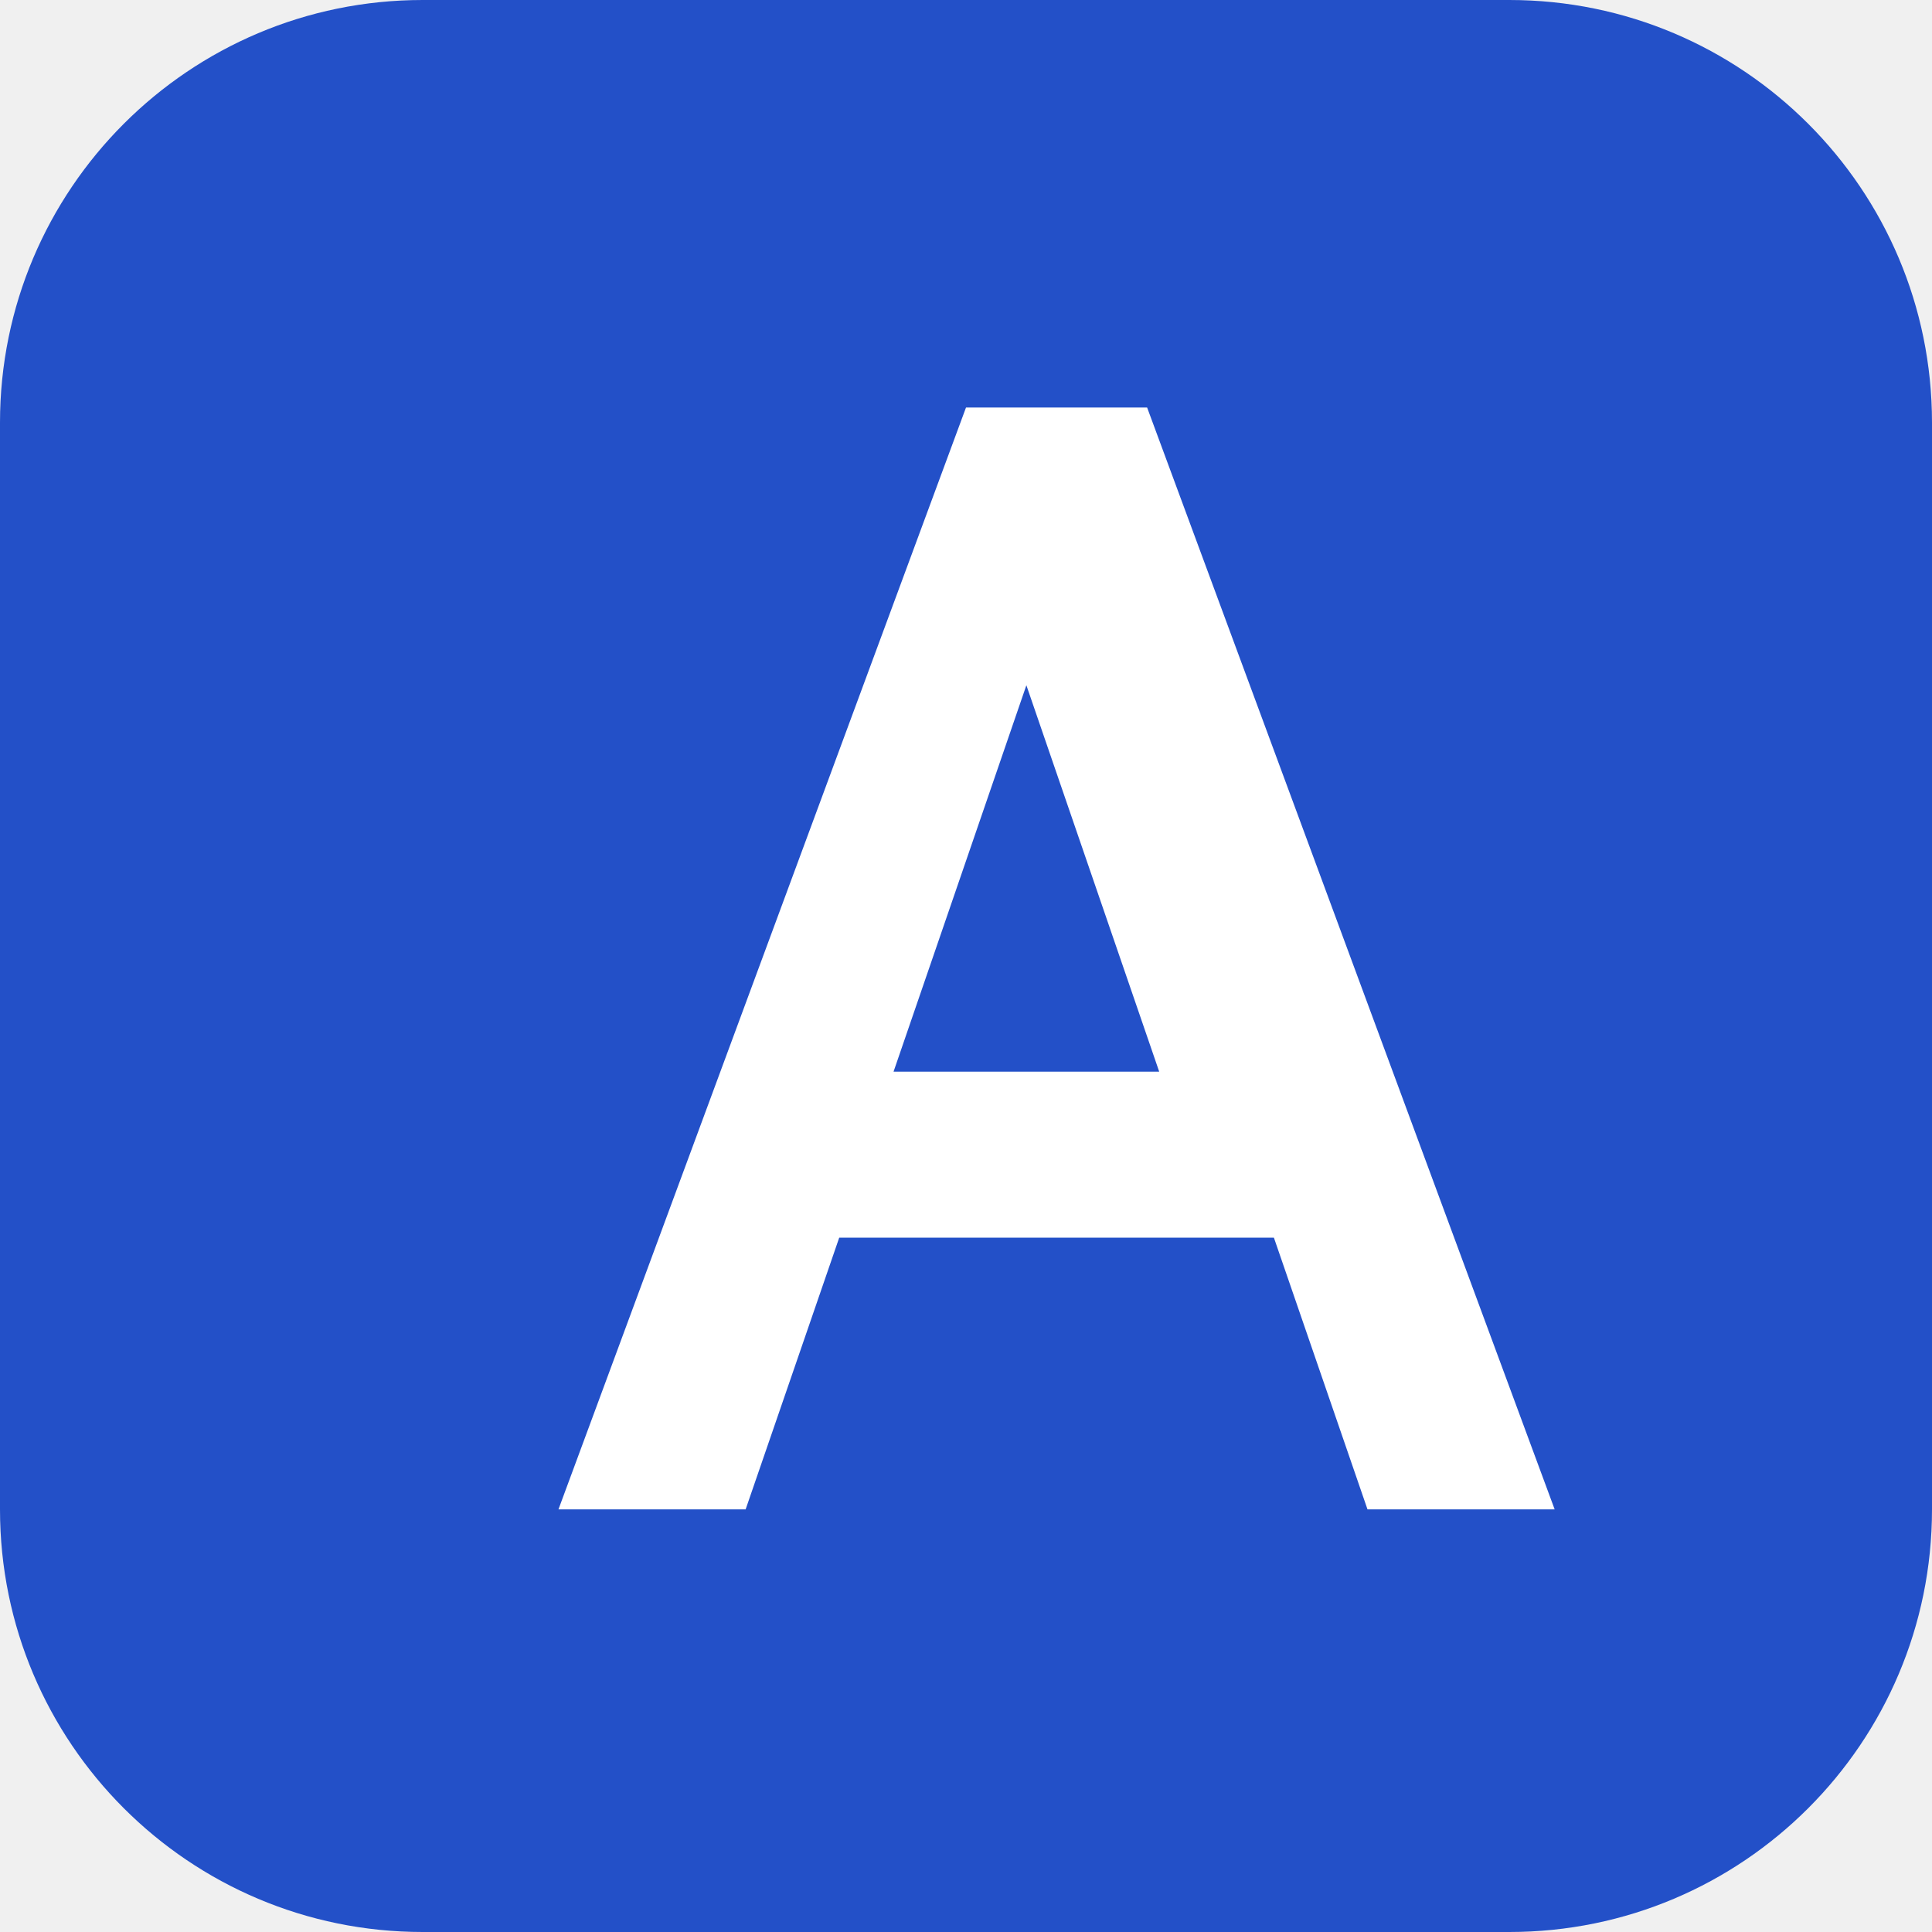
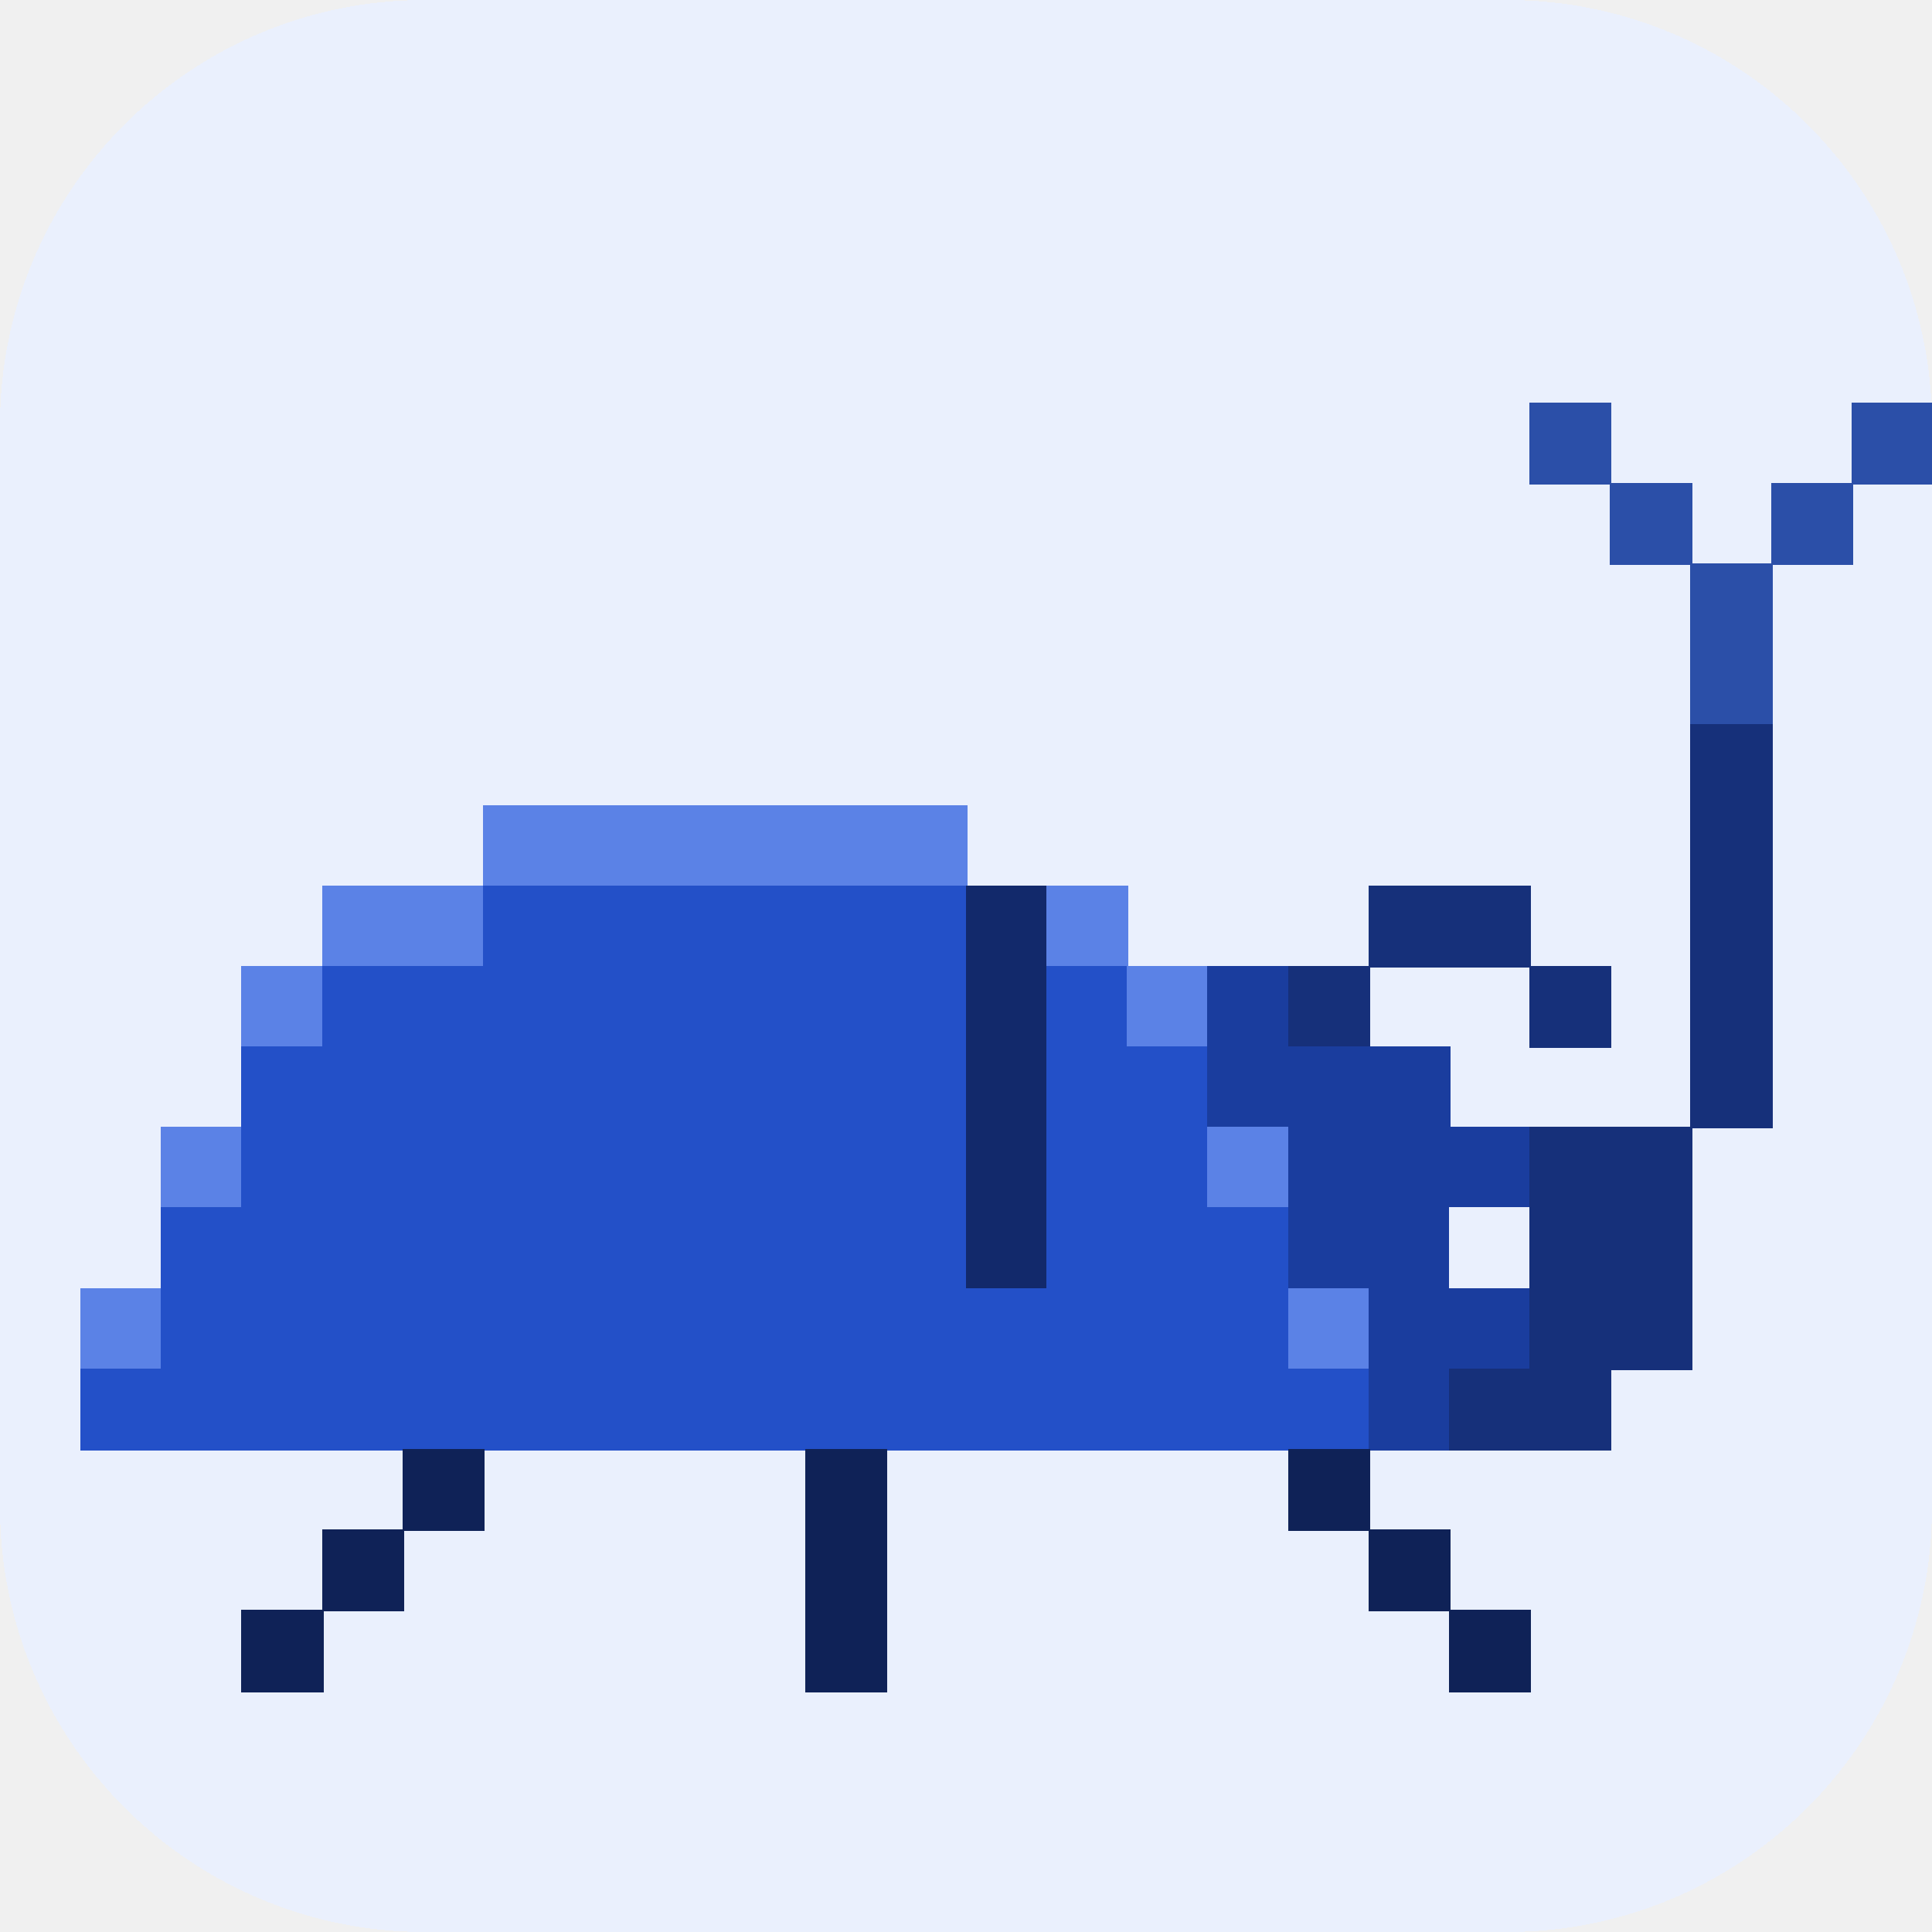
- <svg xmlns="http://www.w3.org/2000/svg" viewBox="0 0 64 64">
-   <rect width="64" height="64" rx="14" fill="#2350C8" />
-   <path d="M32 13.5 18.5 50h6.2l3.1-9h14.4l3.1 9h6.2L38 13.5h-6zm-2.4 22 4.4-12.8 4.4 12.8h-8.8z" fill="#fff" />
+ <svg xmlns="http://www.w3.org/2000/svg" viewBox="0 0 24 24" width="64" height="64" shape-rendering="crispEdges">
+   <rect width="24" height="24" rx="5.28" fill="#EAF0FD" />
+   <rect x="19" y="5" width="1.02" height="1.02" fill="#2B4FA8" />
+   <rect x="23" y="5" width="1.02" height="1.02" fill="#2B4FA8" />
+   <rect x="20" y="6" width="1.02" height="1.02" fill="#2B4FA8" />
+   <rect x="22" y="6" width="1.02" height="1.02" fill="#2B4FA8" />
+   <rect x="21" y="7" width="1.02" height="1.02" fill="#2B4FA8" />
+   <rect x="21" y="8" width="1.02" height="1.02" fill="#2B4FA8" />
+   <rect x="21" y="9" width="1.02" height="1.02" fill="#16307A" />
+   <rect x="6" y="10" width="1.02" height="1.02" fill="#5B82E6" />
+   <rect x="7" y="10" width="1.02" height="1.02" fill="#5B82E6" />
+   <rect x="8" y="10" width="1.02" height="1.02" fill="#5B82E6" />
+   <rect x="9" y="10" width="1.02" height="1.02" fill="#5B82E6" />
+   <rect x="10" y="10" width="1.02" height="1.02" fill="#5B82E6" />
+   <rect x="11" y="10" width="1.02" height="1.02" fill="#5B82E6" />
+   <rect x="21" y="10" width="1.02" height="1.02" fill="#16307A" />
+   <rect x="4" y="11" width="1.02" height="1.02" fill="#5B82E6" />
+   <rect x="5" y="11" width="1.02" height="1.02" fill="#5B82E6" />
+   <rect x="6" y="11" width="1.02" height="1.02" fill="#2350C8" />
+   <rect x="7" y="11" width="1.02" height="1.02" fill="#2350C8" />
+   <rect x="8" y="11" width="1.02" height="1.02" fill="#2350C8" />
+   <rect x="9" y="11" width="1.02" height="1.02" fill="#2350C8" />
+   <rect x="10" y="11" width="1.02" height="1.02" fill="#2350C8" />
+   <rect x="11" y="11" width="1.02" height="1.02" fill="#2350C8" />
+   <rect x="12" y="11" width="1.02" height="1.02" fill="#12296B" />
+   <rect x="13" y="11" width="1.02" height="1.02" fill="#5B82E6" />
+   <rect x="17" y="11" width="1.02" height="1.02" fill="#16307A" />
+   <rect x="18" y="11" width="1.02" height="1.02" fill="#16307A" />
+   <rect x="21" y="11" width="1.02" height="1.02" fill="#16307A" />
+   <rect x="3" y="12" width="1.02" height="1.02" fill="#5B82E6" />
+   <rect x="4" y="12" width="1.02" height="1.02" fill="#2350C8" />
+   <rect x="5" y="12" width="1.02" height="1.02" fill="#2350C8" />
+   <rect x="6" y="12" width="1.02" height="1.02" fill="#2350C8" />
+   <rect x="7" y="12" width="1.02" height="1.02" fill="#2350C8" />
+   <rect x="8" y="12" width="1.02" height="1.02" fill="#2350C8" />
+   <rect x="9" y="12" width="1.02" height="1.02" fill="#2350C8" />
+   <rect x="10" y="12" width="1.02" height="1.02" fill="#2350C8" />
+   <rect x="11" y="12" width="1.02" height="1.02" fill="#2350C8" />
+   <rect x="12" y="12" width="1.02" height="1.02" fill="#12296B" />
+   <rect x="13" y="12" width="1.02" height="1.02" fill="#2350C8" />
+   <rect x="14" y="12" width="1.02" height="1.02" fill="#5B82E6" />
+   <rect x="15" y="12" width="1.02" height="1.02" fill="#1A3D9E" />
+   <rect x="16" y="12" width="1.02" height="1.02" fill="#16307A" />
+   <rect x="19" y="12" width="1.02" height="1.02" fill="#16307A" />
+   <rect x="21" y="12" width="1.02" height="1.02" fill="#16307A" />
+   <rect x="3" y="13" width="1.02" height="1.02" fill="#2350C8" />
+   <rect x="4" y="13" width="1.02" height="1.02" fill="#2350C8" />
+   <rect x="5" y="13" width="1.02" height="1.02" fill="#2350C8" />
+   <rect x="6" y="13" width="1.02" height="1.02" fill="#2350C8" />
+   <rect x="7" y="13" width="1.02" height="1.02" fill="#2350C8" />
+   <rect x="8" y="13" width="1.02" height="1.02" fill="#2350C8" />
+   <rect x="9" y="13" width="1.02" height="1.02" fill="#2350C8" />
+   <rect x="10" y="13" width="1.02" height="1.02" fill="#2350C8" />
+   <rect x="11" y="13" width="1.02" height="1.02" fill="#2350C8" />
+   <rect x="12" y="13" width="1.02" height="1.02" fill="#12296B" />
+   <rect x="13" y="13" width="1.02" height="1.02" fill="#2350C8" />
+   <rect x="14" y="13" width="1.02" height="1.02" fill="#2350C8" />
+   <rect x="15" y="13" width="1.02" height="1.02" fill="#1A3D9E" />
+   <rect x="16" y="13" width="1.02" height="1.02" fill="#1A3D9E" />
+   <rect x="17" y="13" width="1.02" height="1.02" fill="#1A3D9E" />
+   <rect x="21" y="13" width="1.02" height="1.02" fill="#16307A" />
+   <rect x="2" y="14" width="1.02" height="1.02" fill="#5B82E6" />
+   <rect x="3" y="14" width="1.02" height="1.02" fill="#2350C8" />
+   <rect x="4" y="14" width="1.02" height="1.02" fill="#2350C8" />
+   <rect x="5" y="14" width="1.02" height="1.02" fill="#2350C8" />
+   <rect x="6" y="14" width="1.02" height="1.02" fill="#2350C8" />
+   <rect x="7" y="14" width="1.02" height="1.02" fill="#2350C8" />
+   <rect x="8" y="14" width="1.02" height="1.02" fill="#2350C8" />
+   <rect x="9" y="14" width="1.02" height="1.02" fill="#2350C8" />
+   <rect x="10" y="14" width="1.02" height="1.02" fill="#2350C8" />
+   <rect x="11" y="14" width="1.02" height="1.02" fill="#2350C8" />
+   <rect x="12" y="14" width="1.02" height="1.02" fill="#12296B" />
+   <rect x="13" y="14" width="1.02" height="1.02" fill="#2350C8" />
+   <rect x="14" y="14" width="1.02" height="1.02" fill="#2350C8" />
+   <rect x="15" y="14" width="1.02" height="1.02" fill="#5B82E6" />
+   <rect x="16" y="14" width="1.02" height="1.02" fill="#1A3D9E" />
+   <rect x="17" y="14" width="1.02" height="1.02" fill="#1A3D9E" />
+   <rect x="18" y="14" width="1.02" height="1.02" fill="#1A3D9E" />
+   <rect x="19" y="14" width="1.02" height="1.02" fill="#16307A" />
+   <rect x="20" y="14" width="1.02" height="1.02" fill="#16307A" />
+   <rect x="2" y="15" width="1.02" height="1.02" fill="#2350C8" />
+   <rect x="3" y="15" width="1.02" height="1.02" fill="#2350C8" />
+   <rect x="4" y="15" width="1.02" height="1.02" fill="#2350C8" />
+   <rect x="5" y="15" width="1.02" height="1.02" fill="#2350C8" />
+   <rect x="6" y="15" width="1.02" height="1.02" fill="#2350C8" />
+   <rect x="7" y="15" width="1.02" height="1.02" fill="#2350C8" />
+   <rect x="8" y="15" width="1.02" height="1.02" fill="#2350C8" />
+   <rect x="9" y="15" width="1.02" height="1.02" fill="#2350C8" />
+   <rect x="10" y="15" width="1.02" height="1.02" fill="#2350C8" />
+   <rect x="11" y="15" width="1.02" height="1.02" fill="#2350C8" />
+   <rect x="12" y="15" width="1.02" height="1.02" fill="#12296B" />
+   <rect x="13" y="15" width="1.02" height="1.02" fill="#2350C8" />
+   <rect x="14" y="15" width="1.02" height="1.02" fill="#2350C8" />
+   <rect x="15" y="15" width="1.02" height="1.02" fill="#2350C8" />
+   <rect x="16" y="15" width="1.02" height="1.02" fill="#1A3D9E" />
+   <rect x="17" y="15" width="1.02" height="1.02" fill="#1A3D9E" />
+   <rect x="18" y="15" width="1.02" height="1.02" fill="#EAF0FD" />
+   <rect x="19" y="15" width="1.02" height="1.02" fill="#16307A" />
+   <rect x="20" y="15" width="1.02" height="1.02" fill="#16307A" />
+   <rect x="1" y="16" width="1.02" height="1.02" fill="#5B82E6" />
+   <rect x="2" y="16" width="1.02" height="1.02" fill="#2350C8" />
+   <rect x="3" y="16" width="1.02" height="1.02" fill="#2350C8" />
+   <rect x="4" y="16" width="1.02" height="1.02" fill="#2350C8" />
+   <rect x="5" y="16" width="1.02" height="1.02" fill="#2350C8" />
+   <rect x="6" y="16" width="1.02" height="1.02" fill="#2350C8" />
+   <rect x="7" y="16" width="1.02" height="1.02" fill="#2350C8" />
+   <rect x="8" y="16" width="1.02" height="1.02" fill="#2350C8" />
+   <rect x="9" y="16" width="1.02" height="1.02" fill="#2350C8" />
+   <rect x="10" y="16" width="1.02" height="1.02" fill="#2350C8" />
+   <rect x="11" y="16" width="1.02" height="1.02" fill="#2350C8" />
+   <rect x="12" y="16" width="1.02" height="1.02" fill="#2350C8" />
+   <rect x="13" y="16" width="1.02" height="1.02" fill="#2350C8" />
+   <rect x="14" y="16" width="1.02" height="1.02" fill="#2350C8" />
+   <rect x="15" y="16" width="1.02" height="1.02" fill="#2350C8" />
+   <rect x="16" y="16" width="1.02" height="1.02" fill="#5B82E6" />
+   <rect x="17" y="16" width="1.02" height="1.02" fill="#1A3D9E" />
+   <rect x="18" y="16" width="1.02" height="1.02" fill="#1A3D9E" />
+   <rect x="19" y="16" width="1.02" height="1.02" fill="#16307A" />
+   <rect x="20" y="16" width="1.02" height="1.02" fill="#16307A" />
+   <rect x="1" y="17" width="1.02" height="1.02" fill="#2350C8" />
+   <rect x="2" y="17" width="1.02" height="1.02" fill="#2350C8" />
+   <rect x="3" y="17" width="1.02" height="1.02" fill="#2350C8" />
+   <rect x="4" y="17" width="1.02" height="1.02" fill="#2350C8" />
+   <rect x="5" y="17" width="1.02" height="1.02" fill="#2350C8" />
+   <rect x="6" y="17" width="1.02" height="1.02" fill="#2350C8" />
+   <rect x="7" y="17" width="1.02" height="1.02" fill="#2350C8" />
+   <rect x="8" y="17" width="1.02" height="1.02" fill="#2350C8" />
+   <rect x="9" y="17" width="1.02" height="1.02" fill="#2350C8" />
+   <rect x="10" y="17" width="1.02" height="1.02" fill="#2350C8" />
+   <rect x="11" y="17" width="1.02" height="1.02" fill="#2350C8" />
+   <rect x="12" y="17" width="1.02" height="1.02" fill="#2350C8" />
+   <rect x="13" y="17" width="1.02" height="1.02" fill="#2350C8" />
+   <rect x="14" y="17" width="1.02" height="1.02" fill="#2350C8" />
+   <rect x="15" y="17" width="1.02" height="1.02" fill="#2350C8" />
+   <rect x="16" y="17" width="1.02" height="1.02" fill="#2350C8" />
+   <rect x="17" y="17" width="1.02" height="1.02" fill="#1A3D9E" />
+   <rect x="18" y="17" width="1.02" height="1.02" fill="#16307A" />
+   <rect x="19" y="17" width="1.02" height="1.02" fill="#16307A" />
+   <rect x="5" y="18" width="1.02" height="1.02" fill="#0F2257" />
+   <rect x="10" y="18" width="1.02" height="1.02" fill="#0F2257" />
+   <rect x="16" y="18" width="1.02" height="1.02" fill="#0F2257" />
+   <rect x="4" y="19" width="1.02" height="1.02" fill="#0F2257" />
+   <rect x="10" y="19" width="1.02" height="1.02" fill="#0F2257" />
+   <rect x="17" y="19" width="1.02" height="1.02" fill="#0F2257" />
+   <rect x="3" y="20" width="1.02" height="1.02" fill="#0F2257" />
+   <rect x="10" y="20" width="1.02" height="1.02" fill="#0F2257" />
+   <rect x="18" y="20" width="1.02" height="1.02" fill="#0F2257" />
</svg>
